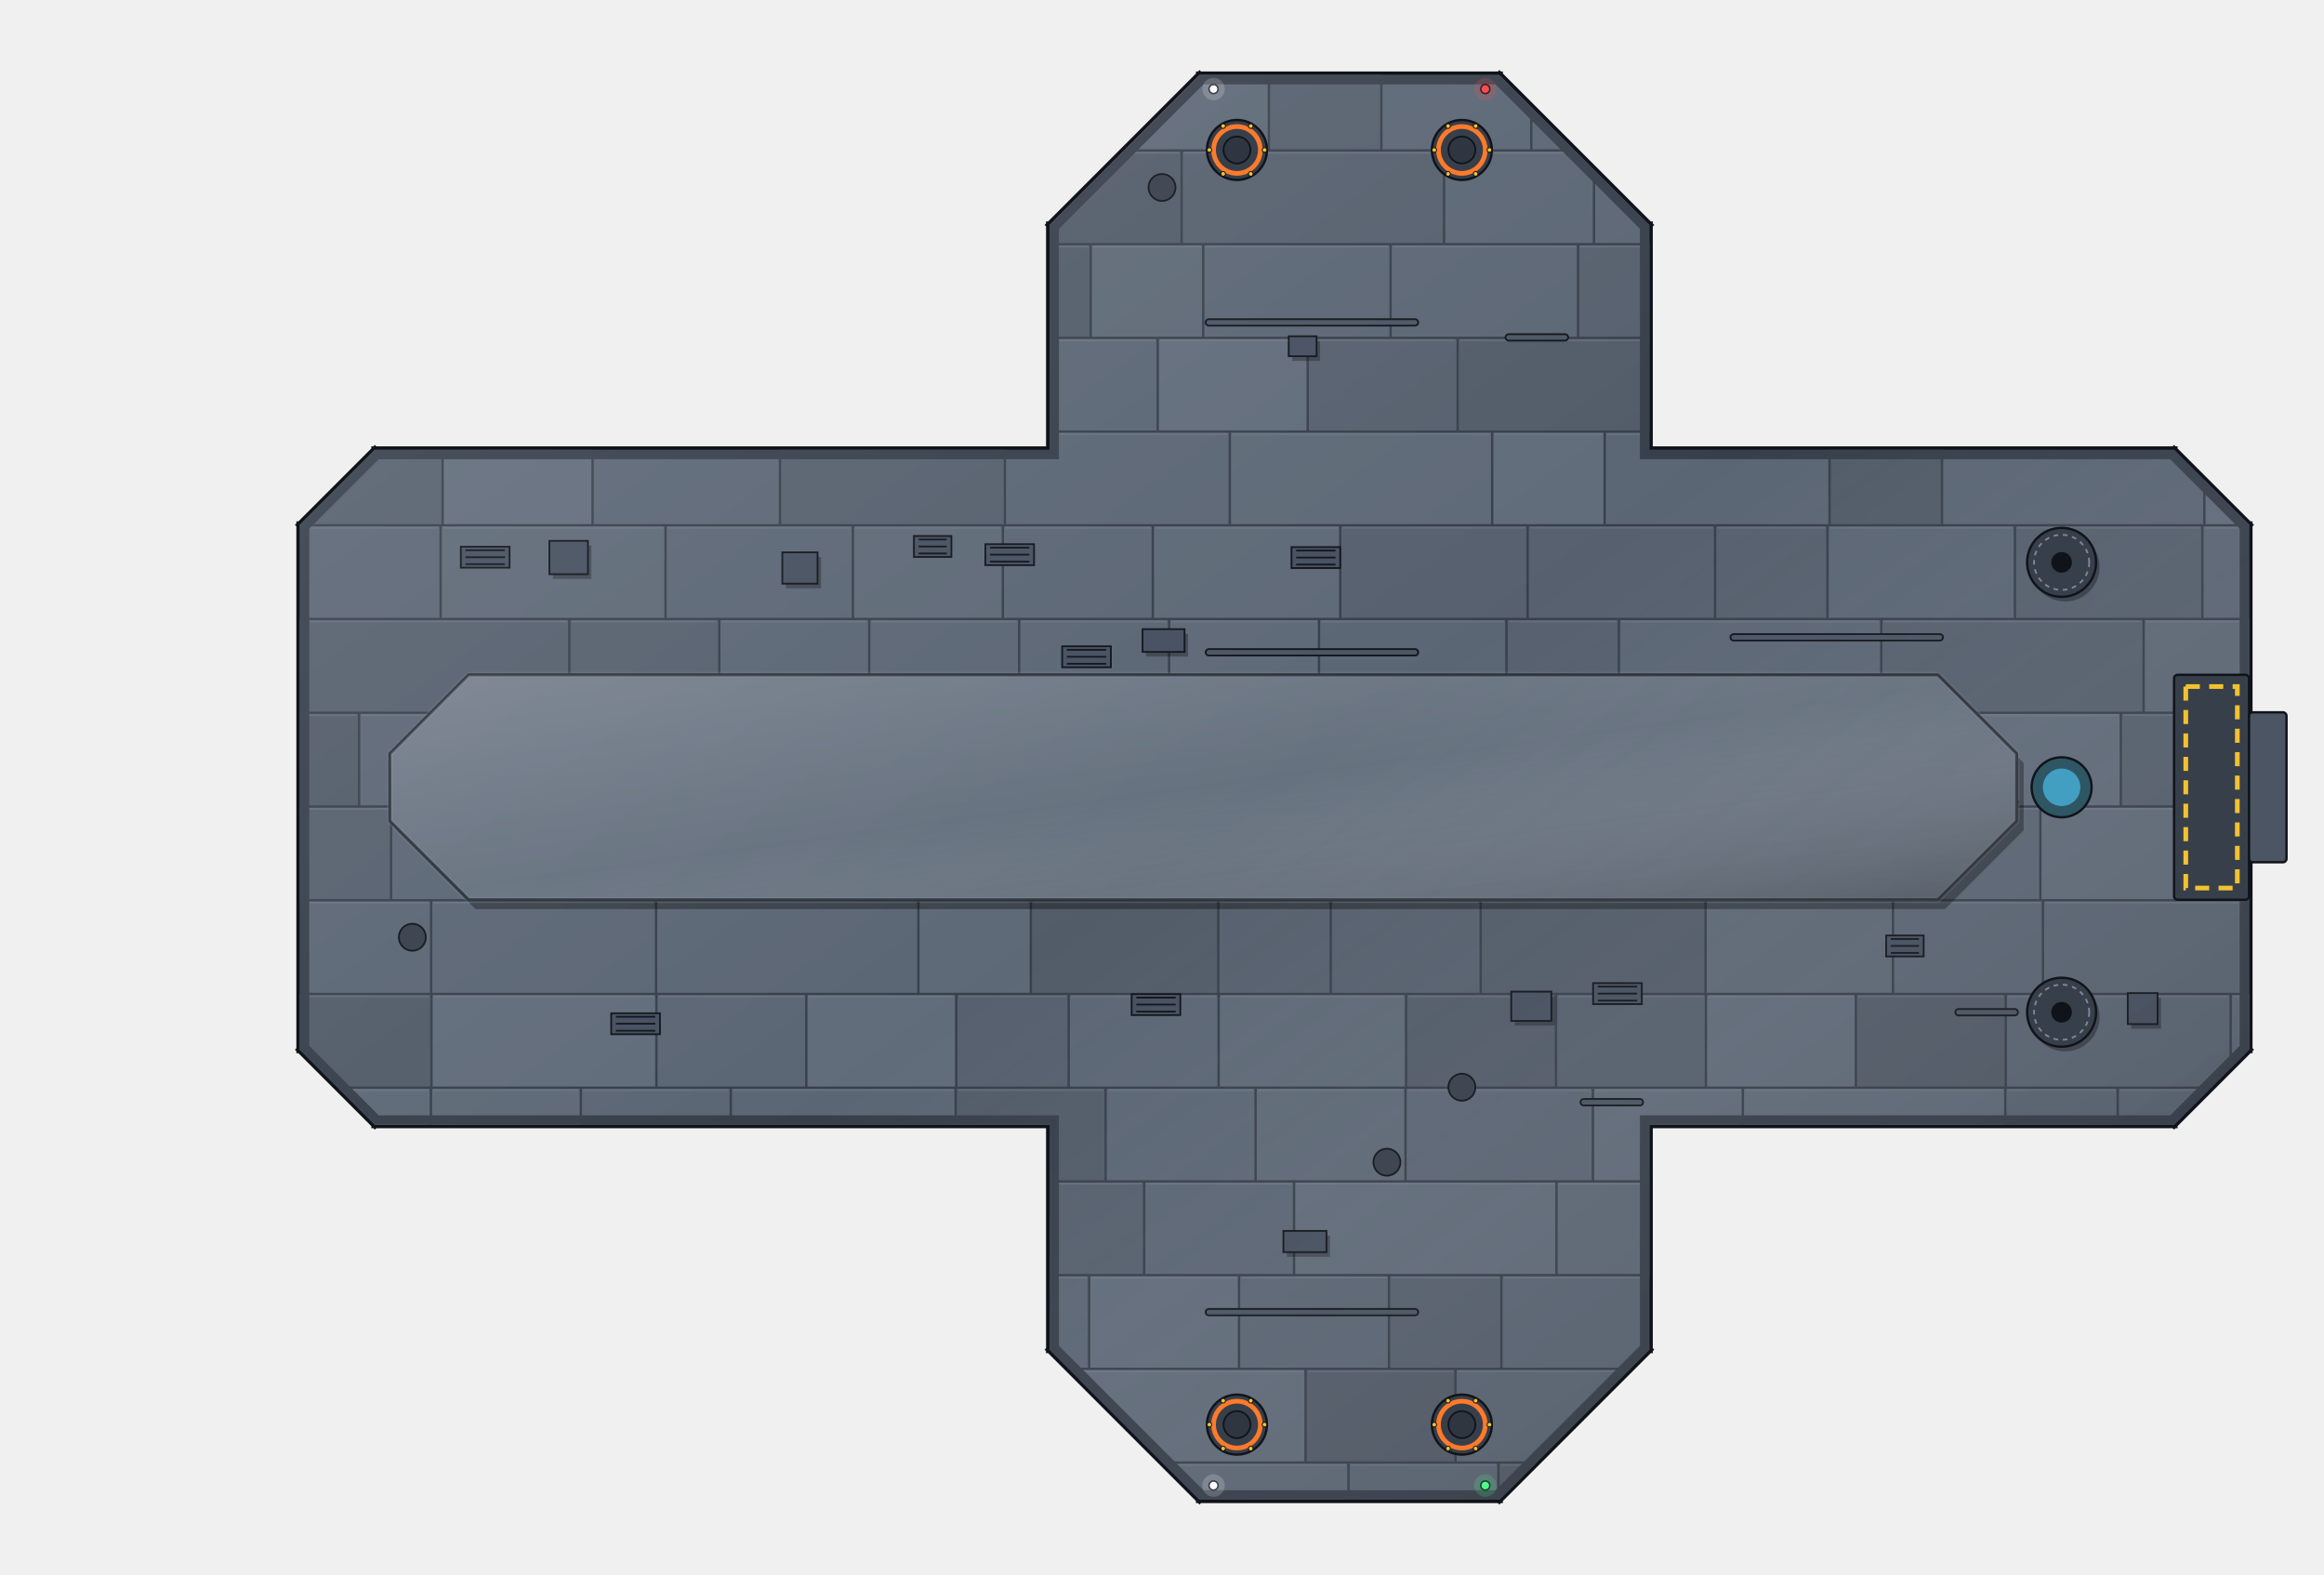
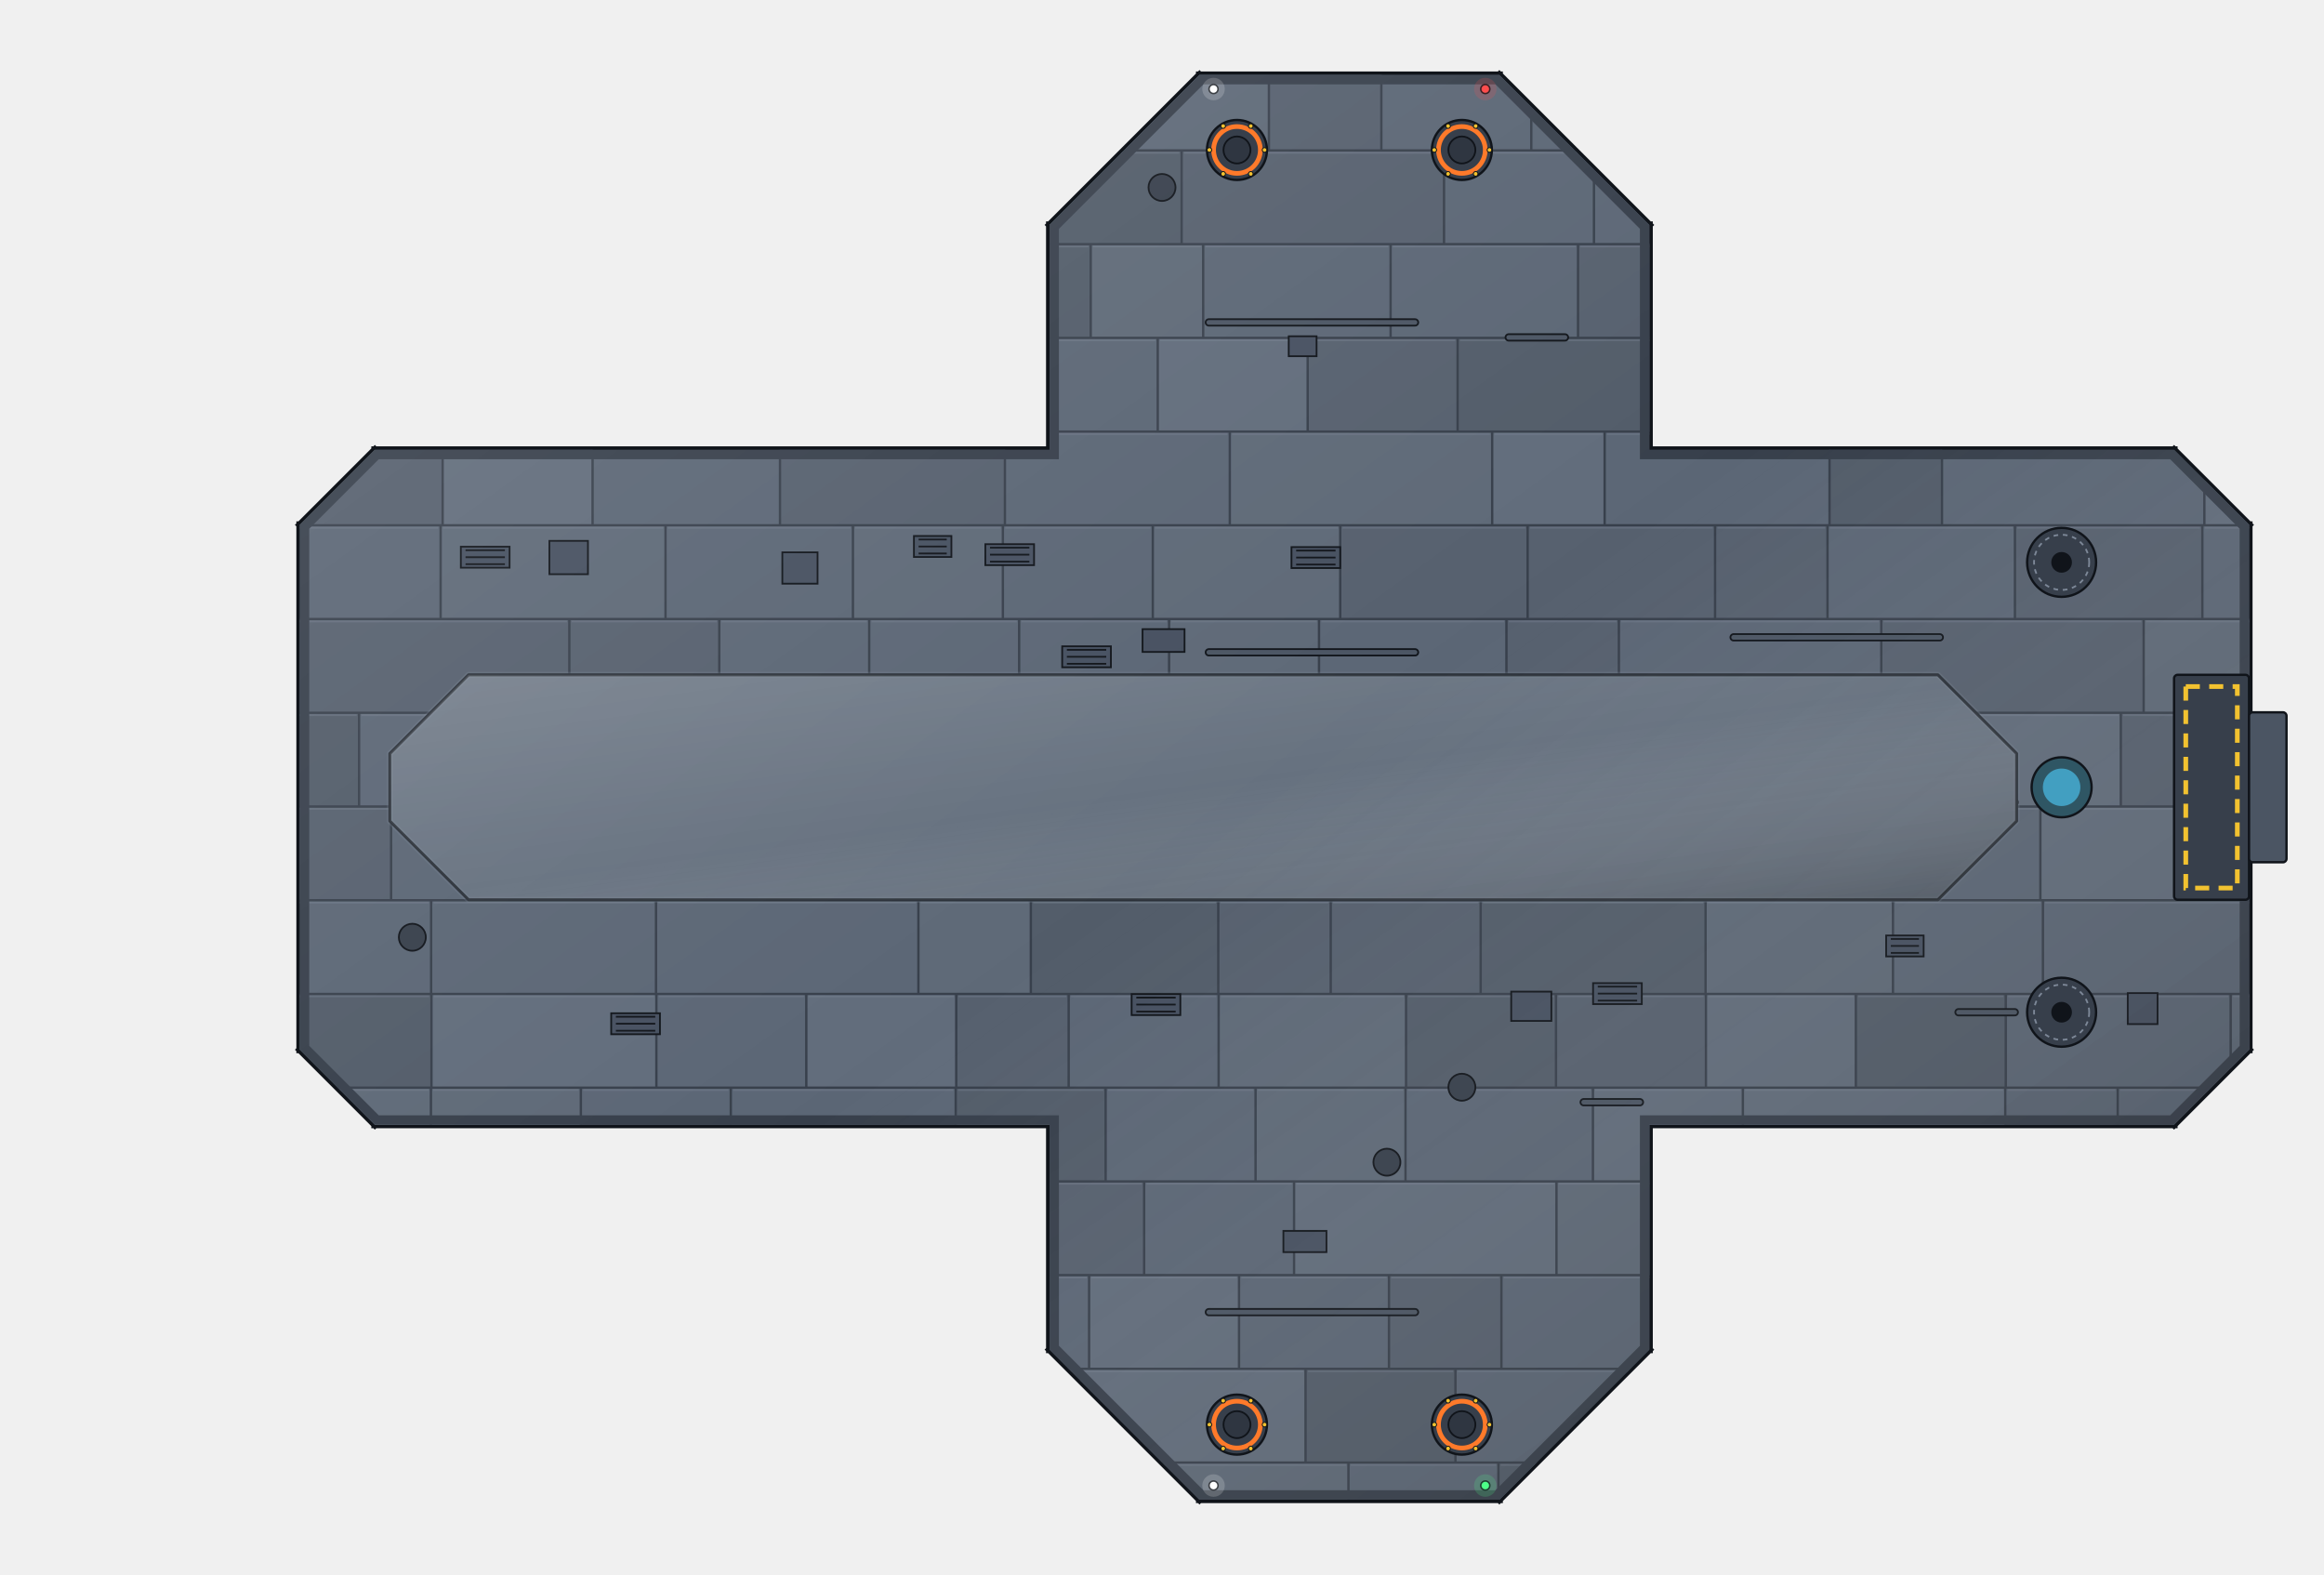
<svg xmlns="http://www.w3.org/2000/svg" width="1984" height="1344" viewBox="-1088 -672 1984 1344">
  <defs>
    <clipPath id="hospital_ship_roof">
      <path d="M-768 -224L-832 -224L-768 -288ZM-832 -224h64v64h-64zM-832 -160h64v64h-64zM-832 -96h64v64h-64zM-832 -32h64v64h-64zM-832 32h64v64h-64zM-832 96h64v64h-64zM-832 160h64v64h-64zM-768 224L-768 288L-832 224ZM-768 -288h64v64h-64zM-768 -224h64v64h-64zM-768 -160h64v64h-64zM-768 -96h64v64h-64zM-768 -32h64v64h-64zM-768 32h64v64h-64zM-768 96h64v64h-64zM-768 160h64v64h-64zM-768 224h64v64h-64zM-704 -288h64v64h-64zM-704 -224h64v64h-64zM-704 -160h64v64h-64zM-704 -96h64v64h-64zM-704 -32h64v64h-64zM-704 32h64v64h-64zM-704 96h64v64h-64zM-704 160h64v64h-64zM-704 224h64v64h-64zM-640 -288h64v64h-64zM-640 -224h64v64h-64zM-640 -160h64v64h-64zM-640 -96h64v64h-64zM-640 -32h64v64h-64zM-640 32h64v64h-64zM-640 96h64v64h-64zM-640 160h64v64h-64zM-640 224h64v64h-64zM-576 -288h64v64h-64zM-576 -224h64v64h-64zM-576 -160h64v64h-64zM-576 -96h64v64h-64zM-576 -32h64v64h-64zM-576 32h64v64h-64zM-576 96h64v64h-64zM-576 160h64v64h-64zM-576 224h64v64h-64zM-512 -288h64v64h-64zM-512 -224h64v64h-64zM-512 -160h64v64h-64zM-512 -96h64v64h-64zM-512 -32h64v64h-64zM-512 32h64v64h-64zM-512 96h64v64h-64zM-512 160h64v64h-64zM-512 224h64v64h-64zM-448 -288h64v64h-64zM-448 -224h64v64h-64zM-448 -160h64v64h-64zM-448 -96h64v64h-64zM-448 -32h64v64h-64zM-448 32h64v64h-64zM-448 96h64v64h-64zM-448 160h64v64h-64zM-448 224h64v64h-64zM-384 -288h64v64h-64zM-384 -224h64v64h-64zM-384 -160h64v64h-64zM-384 -96h64v64h-64zM-384 -32h64v64h-64zM-384 32h64v64h-64zM-384 96h64v64h-64zM-384 160h64v64h-64zM-384 224h64v64h-64zM-320 -288h64v64h-64zM-320 -224h64v64h-64zM-320 -160h64v64h-64zM-320 -96h64v64h-64zM-320 -32h64v64h-64zM-320 32h64v64h-64zM-320 96h64v64h-64zM-320 160h64v64h-64zM-320 224h64v64h-64zM-256 -288h64v64h-64zM-256 -224h64v64h-64zM-256 -160h64v64h-64zM-256 -96h64v64h-64zM-256 -32h64v64h-64zM-256 32h64v64h-64zM-256 96h64v64h-64zM-256 160h64v64h-64zM-256 224h64v64h-64zM-128 -480L-192 -480L-128 -544ZM-192 -480h64v64h-64zM-192 -416h64v64h-64zM-192 -352h64v64h-64zM-192 -288h64v64h-64zM-192 -224h64v64h-64zM-192 -160h64v64h-64zM-192 -96h64v64h-64zM-192 -32h64v64h-64zM-192 32h64v64h-64zM-192 96h64v64h-64zM-192 160h64v64h-64zM-192 224h64v64h-64zM-192 288h64v64h-64zM-192 352h64v64h-64zM-192 416h64v64h-64zM-128 480L-128 544L-192 480ZM-64 -544L-128 -544L-64 -608ZM-128 -544h64v64h-64zM-128 -480h64v64h-64zM-128 -416h64v64h-64zM-128 -352h64v64h-64zM-128 -288h64v64h-64zM-128 -224h64v64h-64zM-128 -160h64v64h-64zM-128 -96h64v64h-64zM-128 -32h64v64h-64zM-128 32h64v64h-64zM-128 96h64v64h-64zM-128 160h64v64h-64zM-128 224h64v64h-64zM-128 288h64v64h-64zM-128 352h64v64h-64zM-128 416h64v64h-64zM-128 480h64v64h-64zM-64 544L-64 608L-128 544ZM-64 -608h64v64h-64zM-64 -544h64v64h-64zM-64 -480h64v64h-64zM-64 -416h64v64h-64zM-64 -352h64v64h-64zM-64 -288h64v64h-64zM-64 -224h64v64h-64zM-64 -160h64v64h-64zM-64 -96h64v64h-64zM-64 -32h64v64h-64zM-64 32h64v64h-64zM-64 96h64v64h-64zM-64 160h64v64h-64zM-64 224h64v64h-64zM-64 288h64v64h-64zM-64 352h64v64h-64zM-64 416h64v64h-64zM-64 480h64v64h-64zM-64 544h64v64h-64zM0 -608h64v64h-64zM0 -544h64v64h-64zM0 -480h64v64h-64zM0 -416h64v64h-64zM0 -352h64v64h-64zM0 -288h64v64h-64zM0 -224h64v64h-64zM0 -160h64v64h-64zM0 -96h64v64h-64zM0 -32h64v64h-64zM0 32h64v64h-64zM0 96h64v64h-64zM0 160h64v64h-64zM0 224h64v64h-64zM0 288h64v64h-64zM0 352h64v64h-64zM0 416h64v64h-64zM0 480h64v64h-64zM0 544h64v64h-64zM64 -608h64v64h-64zM64 -544h64v64h-64zM64 -480h64v64h-64zM64 -416h64v64h-64zM64 -352h64v64h-64zM64 -288h64v64h-64zM64 -224h64v64h-64zM64 -160h64v64h-64zM64 -96h64v64h-64zM64 -32h64v64h-64zM64 32h64v64h-64zM64 96h64v64h-64zM64 160h64v64h-64zM64 224h64v64h-64zM64 288h64v64h-64zM64 352h64v64h-64zM64 416h64v64h-64zM64 480h64v64h-64zM64 544h64v64h-64zM128 -608h64v64h-64zM128 -544h64v64h-64zM128 -480h64v64h-64zM128 -416h64v64h-64zM128 -352h64v64h-64zM128 -288h64v64h-64zM128 -224h64v64h-64zM128 -160h64v64h-64zM128 -96h64v64h-64zM128 -32h64v64h-64zM128 32h64v64h-64zM128 96h64v64h-64zM128 160h64v64h-64zM128 224h64v64h-64zM128 288h64v64h-64zM128 352h64v64h-64zM128 416h64v64h-64zM128 480h64v64h-64zM128 544h64v64h-64zM192 -544L256 -544L192 -608ZM192 -544h64v64h-64zM192 -480h64v64h-64zM192 -416h64v64h-64zM192 -352h64v64h-64zM192 -288h64v64h-64zM192 -224h64v64h-64zM192 -160h64v64h-64zM192 -96h64v64h-64zM192 -32h64v64h-64zM192 32h64v64h-64zM192 96h64v64h-64zM192 160h64v64h-64zM192 224h64v64h-64zM192 288h64v64h-64zM192 352h64v64h-64zM192 416h64v64h-64zM192 480h64v64h-64zM192 544L256 544L192 608ZM256 -480L320 -480L256 -544ZM256 -480h64v64h-64zM256 -416h64v64h-64zM256 -352h64v64h-64zM256 -288h64v64h-64zM256 -224h64v64h-64zM256 -160h64v64h-64zM256 -96h64v64h-64zM256 -32h64v64h-64zM256 32h64v64h-64zM256 96h64v64h-64zM256 160h64v64h-64zM256 224h64v64h-64zM256 288h64v64h-64zM256 352h64v64h-64zM256 416h64v64h-64zM256 480L320 480L256 544ZM320 -288h64v64h-64zM320 -224h64v64h-64zM320 -160h64v64h-64zM320 -96h64v64h-64zM320 -32h64v64h-64zM320 32h64v64h-64zM320 96h64v64h-64zM320 160h64v64h-64zM320 224h64v64h-64zM384 -288h64v64h-64zM384 -224h64v64h-64zM384 -160h64v64h-64zM384 -96h64v64h-64zM384 -32h64v64h-64zM384 32h64v64h-64zM384 96h64v64h-64zM384 160h64v64h-64zM384 224h64v64h-64zM448 -288h64v64h-64zM448 -224h64v64h-64zM448 -160h64v64h-64zM448 -96h64v64h-64zM448 -32h64v64h-64zM448 32h64v64h-64zM448 96h64v64h-64zM448 160h64v64h-64zM448 224h64v64h-64zM512 -288h64v64h-64zM512 -224h64v64h-64zM512 -160h64v64h-64zM512 -96h64v64h-64zM512 -32h64v64h-64zM512 32h64v64h-64zM512 96h64v64h-64zM512 160h64v64h-64zM512 224h64v64h-64zM576 -288h64v64h-64zM576 -224h64v64h-64zM576 -160h64v64h-64zM576 -96h64v64h-64zM576 -32h64v64h-64zM576 32h64v64h-64zM576 96h64v64h-64zM576 160h64v64h-64zM576 224h64v64h-64zM640 -288h64v64h-64zM640 -224h64v64h-64zM640 -160h64v64h-64zM640 -96h64v64h-64zM640 -32h64v64h-64zM640 32h64v64h-64zM640 96h64v64h-64zM640 160h64v64h-64zM640 224h64v64h-64zM704 -288h64v64h-64zM704 -224h64v64h-64zM704 -160h64v64h-64zM704 -96h64v64h-64zM704 -32h64v64h-64zM704 32h64v64h-64zM704 96h64v64h-64zM704 160h64v64h-64zM704 224h64v64h-64zM768 -224L832 -224L768 -288ZM768 -224h64v64h-64zM768 -160h64v64h-64zM768 -96h64v64h-64zM768 -32h64v64h-64zM768 32h64v64h-64zM768 96h64v64h-64zM768 160h64v64h-64zM768 224L832 224L768 288Z" />
    </clipPath>
    <linearGradient id="hospital_ship_sheen" x1="0" y1="0" x2="1" y2="1">
      <stop offset="0" stop-color="#ffffff" stop-opacity="0.12" />
      <stop offset="0.5" stop-color="#ffffff" stop-opacity="0" />
      <stop offset="1" stop-color="#000000" stop-opacity="0.22" />
    </linearGradient>
  </defs>
  <g id="base">
    <path d="M256 -544L192 -608M704 288L768 288M-768 288L-832 224M-320 -288L-256 -288M256 544L192 608M640 -288L704 -288M-832 -224L-832 -160M-832 -96L-832 -32M-64 -608L0 -608M-576 -288L-512 -288M-64 608L0 608M384 -288L448 -288M-832 32L-832 96M576 288L640 288M-832 160L-832 224M128 -608L192 -608M640 288L704 288M128 608L192 608M-832 -224L-768 -288M320 288L384 288M-832 -160L-832 -96M64 608L128 608M-128 -544L-64 -608M384 288L448 288M-832 -32L-832 32M-64 608L-128 544M-384 -288L-320 -288M-832 96L-832 160M832 224L768 288M576 -288L640 -288M832 -224L832 -160M-640 -288L-576 -288M832 -96L832 -32M-448 288L-384 288M512 288L576 288M320 -288L384 -288M0 608L64 608M832 32L832 96M-384 288L-320 288M-192 352L-192 416M832 160L832 224M-128 544L-192 480M832 -224L768 -288M-192 -480L-128 -544M-640 288L-576 288M320 352L320 416M-704 -288L-640 -288M832 -160L832 -96M-192 -416L-192 -352M64 -608L128 -608M320 480L256 544M-256 288L-192 288M448 288L512 288M832 -32L832 32M-448 -288L-384 -288M512 -288L576 -288M-192 288L-192 352M320 -480L256 -544M832 96L832 160M-192 416L-192 480M320 -416L320 -352M-768 288L-704 288M-512 288L-448 288M320 288L320 352M-704 288L-640 288M-192 -480L-192 -416M320 416L320 480M-192 -352L-192 -288M0 -608L64 -608M-320 288L-256 288M-256 -288L-192 -288M448 -288L512 -288M704 -288L768 -288M320 -480L320 -416M320 -352L320 -288M-576 288L-512 288M-768 -288L-704 -288M-512 -288L-448 -288" fill="none" stroke="#10141a" stroke-width="6" stroke-linecap="square" />
    <path d="M-768 -224L-832 -224L-768 -288ZM-832 -224h64v64h-64zM-832 -160h64v64h-64zM-832 -96h64v64h-64zM-832 -32h64v64h-64zM-832 32h64v64h-64zM-832 96h64v64h-64zM-832 160h64v64h-64zM-768 224L-768 288L-832 224ZM-768 -288h64v64h-64zM-768 -224h64v64h-64zM-768 -160h64v64h-64zM-768 -96h64v64h-64zM-768 -32h64v64h-64zM-768 32h64v64h-64zM-768 96h64v64h-64zM-768 160h64v64h-64zM-768 224h64v64h-64zM-704 -288h64v64h-64zM-704 -224h64v64h-64zM-704 -160h64v64h-64zM-704 -96h64v64h-64zM-704 -32h64v64h-64zM-704 32h64v64h-64zM-704 96h64v64h-64zM-704 160h64v64h-64zM-704 224h64v64h-64zM-640 -288h64v64h-64zM-640 -224h64v64h-64zM-640 -160h64v64h-64zM-640 -96h64v64h-64zM-640 -32h64v64h-64zM-640 32h64v64h-64zM-640 96h64v64h-64zM-640 160h64v64h-64zM-640 224h64v64h-64zM-576 -288h64v64h-64zM-576 -224h64v64h-64zM-576 -160h64v64h-64zM-576 -96h64v64h-64zM-576 -32h64v64h-64zM-576 32h64v64h-64zM-576 96h64v64h-64zM-576 160h64v64h-64zM-576 224h64v64h-64zM-512 -288h64v64h-64zM-512 -224h64v64h-64zM-512 -160h64v64h-64zM-512 -96h64v64h-64zM-512 -32h64v64h-64zM-512 32h64v64h-64zM-512 96h64v64h-64zM-512 160h64v64h-64zM-512 224h64v64h-64zM-448 -288h64v64h-64zM-448 -224h64v64h-64zM-448 -160h64v64h-64zM-448 -96h64v64h-64zM-448 -32h64v64h-64zM-448 32h64v64h-64zM-448 96h64v64h-64zM-448 160h64v64h-64zM-448 224h64v64h-64zM-384 -288h64v64h-64zM-384 -224h64v64h-64zM-384 -160h64v64h-64zM-384 -96h64v64h-64zM-384 -32h64v64h-64zM-384 32h64v64h-64zM-384 96h64v64h-64zM-384 160h64v64h-64zM-384 224h64v64h-64zM-320 -288h64v64h-64zM-320 -224h64v64h-64zM-320 -160h64v64h-64zM-320 -96h64v64h-64zM-320 -32h64v64h-64zM-320 32h64v64h-64zM-320 96h64v64h-64zM-320 160h64v64h-64zM-320 224h64v64h-64zM-256 -288h64v64h-64zM-256 -224h64v64h-64zM-256 -160h64v64h-64zM-256 -96h64v64h-64zM-256 -32h64v64h-64zM-256 32h64v64h-64zM-256 96h64v64h-64zM-256 160h64v64h-64zM-256 224h64v64h-64zM-128 -480L-192 -480L-128 -544ZM-192 -480h64v64h-64zM-192 -416h64v64h-64zM-192 -352h64v64h-64zM-192 -288h64v64h-64zM-192 -224h64v64h-64zM-192 -160h64v64h-64zM-192 -96h64v64h-64zM-192 -32h64v64h-64zM-192 32h64v64h-64zM-192 96h64v64h-64zM-192 160h64v64h-64zM-192 224h64v64h-64zM-192 288h64v64h-64zM-192 352h64v64h-64zM-192 416h64v64h-64zM-128 480L-128 544L-192 480ZM-64 -544L-128 -544L-64 -608ZM-128 -544h64v64h-64zM-128 -480h64v64h-64zM-128 -416h64v64h-64zM-128 -352h64v64h-64zM-128 -288h64v64h-64zM-128 -224h64v64h-64zM-128 -160h64v64h-64zM-128 -96h64v64h-64zM-128 -32h64v64h-64zM-128 32h64v64h-64zM-128 96h64v64h-64zM-128 160h64v64h-64zM-128 224h64v64h-64zM-128 288h64v64h-64zM-128 352h64v64h-64zM-128 416h64v64h-64zM-128 480h64v64h-64zM-64 544L-64 608L-128 544ZM-64 -608h64v64h-64zM-64 -544h64v64h-64zM-64 -480h64v64h-64zM-64 -416h64v64h-64zM-64 -352h64v64h-64zM-64 -288h64v64h-64zM-64 -224h64v64h-64zM-64 -160h64v64h-64zM-64 -96h64v64h-64zM-64 -32h64v64h-64zM-64 32h64v64h-64zM-64 96h64v64h-64zM-64 160h64v64h-64zM-64 224h64v64h-64zM-64 288h64v64h-64zM-64 352h64v64h-64zM-64 416h64v64h-64zM-64 480h64v64h-64zM-64 544h64v64h-64zM0 -608h64v64h-64zM0 -544h64v64h-64zM0 -480h64v64h-64zM0 -416h64v64h-64zM0 -352h64v64h-64zM0 -288h64v64h-64zM0 -224h64v64h-64zM0 -160h64v64h-64zM0 -96h64v64h-64zM0 -32h64v64h-64zM0 32h64v64h-64zM0 96h64v64h-64zM0 160h64v64h-64zM0 224h64v64h-64zM0 288h64v64h-64zM0 352h64v64h-64zM0 416h64v64h-64zM0 480h64v64h-64zM0 544h64v64h-64zM64 -608h64v64h-64zM64 -544h64v64h-64zM64 -480h64v64h-64zM64 -416h64v64h-64zM64 -352h64v64h-64zM64 -288h64v64h-64zM64 -224h64v64h-64zM64 -160h64v64h-64zM64 -96h64v64h-64zM64 -32h64v64h-64zM64 32h64v64h-64zM64 96h64v64h-64zM64 160h64v64h-64zM64 224h64v64h-64zM64 288h64v64h-64zM64 352h64v64h-64zM64 416h64v64h-64zM64 480h64v64h-64zM64 544h64v64h-64zM128 -608h64v64h-64zM128 -544h64v64h-64zM128 -480h64v64h-64zM128 -416h64v64h-64zM128 -352h64v64h-64zM128 -288h64v64h-64zM128 -224h64v64h-64zM128 -160h64v64h-64zM128 -96h64v64h-64zM128 -32h64v64h-64zM128 32h64v64h-64zM128 96h64v64h-64zM128 160h64v64h-64zM128 224h64v64h-64zM128 288h64v64h-64zM128 352h64v64h-64zM128 416h64v64h-64zM128 480h64v64h-64zM128 544h64v64h-64zM192 -544L256 -544L192 -608ZM192 -544h64v64h-64zM192 -480h64v64h-64zM192 -416h64v64h-64zM192 -352h64v64h-64zM192 -288h64v64h-64zM192 -224h64v64h-64zM192 -160h64v64h-64zM192 -96h64v64h-64zM192 -32h64v64h-64zM192 32h64v64h-64zM192 96h64v64h-64zM192 160h64v64h-64zM192 224h64v64h-64zM192 288h64v64h-64zM192 352h64v64h-64zM192 416h64v64h-64zM192 480h64v64h-64zM192 544L256 544L192 608ZM256 -480L320 -480L256 -544ZM256 -480h64v64h-64zM256 -416h64v64h-64zM256 -352h64v64h-64zM256 -288h64v64h-64zM256 -224h64v64h-64zM256 -160h64v64h-64zM256 -96h64v64h-64zM256 -32h64v64h-64zM256 32h64v64h-64zM256 96h64v64h-64zM256 160h64v64h-64zM256 224h64v64h-64zM256 288h64v64h-64zM256 352h64v64h-64zM256 416h64v64h-64zM256 480L320 480L256 544ZM320 -288h64v64h-64zM320 -224h64v64h-64zM320 -160h64v64h-64zM320 -96h64v64h-64zM320 -32h64v64h-64zM320 32h64v64h-64zM320 96h64v64h-64zM320 160h64v64h-64zM320 224h64v64h-64zM384 -288h64v64h-64zM384 -224h64v64h-64zM384 -160h64v64h-64zM384 -96h64v64h-64zM384 -32h64v64h-64zM384 32h64v64h-64zM384 96h64v64h-64zM384 160h64v64h-64zM384 224h64v64h-64zM448 -288h64v64h-64zM448 -224h64v64h-64zM448 -160h64v64h-64zM448 -96h64v64h-64zM448 -32h64v64h-64zM448 32h64v64h-64zM448 96h64v64h-64zM448 160h64v64h-64zM448 224h64v64h-64zM512 -288h64v64h-64zM512 -224h64v64h-64zM512 -160h64v64h-64zM512 -96h64v64h-64zM512 -32h64v64h-64zM512 32h64v64h-64zM512 96h64v64h-64zM512 160h64v64h-64zM512 224h64v64h-64zM576 -288h64v64h-64zM576 -224h64v64h-64zM576 -160h64v64h-64zM576 -96h64v64h-64zM576 -32h64v64h-64zM576 32h64v64h-64zM576 96h64v64h-64zM576 160h64v64h-64zM576 224h64v64h-64zM640 -288h64v64h-64zM640 -224h64v64h-64zM640 -160h64v64h-64zM640 -96h64v64h-64zM640 -32h64v64h-64zM640 32h64v64h-64zM640 96h64v64h-64zM640 160h64v64h-64zM640 224h64v64h-64zM704 -288h64v64h-64zM704 -224h64v64h-64zM704 -160h64v64h-64zM704 -96h64v64h-64zM704 -32h64v64h-64zM704 32h64v64h-64zM704 96h64v64h-64zM704 160h64v64h-64zM704 224h64v64h-64zM768 -224L832 -224L768 -288ZM768 -224h64v64h-64zM768 -160h64v64h-64zM768 -96h64v64h-64zM768 -32h64v64h-64zM768 32h64v64h-64zM768 96h64v64h-64zM768 160h64v64h-64zM768 224L832 224L768 288Z" fill="#5b6675" />
    <g clip-path="url(#hospital_ship_roof)">
      <path d="M-932.74 -623.6h96v80h-96zM-4.74 -623.6h96v80h-96zM699.26 -623.6h96v80h-96zM-815.24 -543.6h128v80h-128zM-687.24 -543.6h128v80h-128zM-79.24 -543.6h224v80h-224zM-892.84 -463.6h128v80h-128zM-604.84 -463.6h128v80h-128zM259.16 -463.6h128v80h-128zM-483.64 -383.6h160v80h-160zM28.36 -383.6h128v80h-128zM764.36 -383.6h192v80h-192zM-838.12 -303.6h128v80h-128zM-422.12 -303.6h192v80h-192zM56.15 -223.6h160v80h-160zM216.15 -223.6h160v80h-160zM376.15 -223.6h96v80h-96zM632.15 -223.6h160v80h-160zM-921.96 -143.6h96v80h-96zM-825.96 -143.6h224v80h-224zM-601.96 -143.6h128v80h-128zM198.04 -143.6h96v80h-96zM518.04 -143.6h224v80h-224zM722.54 -63.6h224v80h-224zM-850.13 16.4h96v80h-96zM-562.13 16.4h192v80h-192zM205.87 16.4h224v80h-224zM-47.96 96.4h96v80h-96zM48.04 96.4h128v80h-128zM-271.66 176.4h96v80h-96zM240.34 176.4h128v80h-128zM-303.25 336.4h192v80h-192zM97.76 416.4h96v80h-96z" fill="#56606e" />
      <path d="M603.26 -623.6h96v80h-96zM816.76 -543.6h160v80h-160zM-931.64 -383.6h96v80h-96zM-99.64 -383.6h128v80h-128zM380.36 -383.6h128v80h-128zM-710.12 -303.6h128v80h-128zM185.88 -303.6h96v80h-96zM793.88 -303.6h160v80h-160zM-557.46 -63.6h128v80h-128zM498.54 -63.6h224v80h-224zM429.87 16.4h128v80h-128zM653.87 16.4h128v80h-128zM-719.66 176.4h192v80h-192zM-399.66 176.4h128v80h-128zM368.34 176.4h128v80h-128zM271.88 256.4h128v80h-128zM399.88 256.4h224v80h-224zM16.75 336.4h224v80h-224zM-158.24 416.4h128v80h-128zM609.76 416.4h128v80h-128zM737.76 416.4h224v80h-224zM-933.46 496.4h96v80h-96zM-517.46 496.4h128v80h-128zM-165.46 496.4h192v80h-192zM543.18 576.4h96v80h-96zM831.18 576.4h160v80h-160z" fill="#616c7b" />
      <path d="M-292.74 -623.6h160v80h-160zM347.26 -623.6h128v80h-128zM-303.24 -543.6h224v80h-224zM528.76 -543.6h96v80h-96zM624.76 -543.6h192v80h-192zM-316.84 -463.6h160v80h-160zM156.36 -383.6h224v80h-224zM636.36 -383.6h128v80h-128zM473.88 -303.6h96v80h-96zM-877.46 -63.6h96v80h-96zM-207.96 96.4h160v80h-160zM176.04 96.4h192v80h-192zM-847.66 176.4h128v80h-128zM112.34 176.4h128v80h-128zM496.34 176.4h128v80h-128zM-272.12 256.4h128v80h-128zM464.75 336.4h96v80h-96zM752.75 336.4h160v80h-160zM-741.46 496.4h224v80h-224zM26.54 496.4h128v80h-128zM378.54 496.4h192v80h-192zM570.54 496.4h128v80h-128zM-864.82 576.4h128v80h-128zM-544.82 576.4h128v80h-128zM191.18 576.4h160v80h-160zM639.18 576.4h192v80h-192z" fill="#525c69" />
      <path d="M-420.74 -623.6h128v80h-128zM-132.74 -623.6h128v80h-128zM795.26 -623.6h224v80h-224zM-911.24 -543.6h96v80h-96zM-559.24 -543.6h96v80h-96zM-463.24 -543.6h160v80h-160zM-156.84 -463.6h96v80h-96zM611.16 -463.6h128v80h-128zM-38.12 -303.6h224v80h-224zM-711.85 -223.6h192v80h-192zM-359.85 -223.6h128v80h-128zM-103.85 -223.6h160v80h-160zM-89.96 -143.6h128v80h-128zM742.04 -143.6h128v80h-128zM-301.46 -63.6h224v80h-224zM-274.13 16.4h192v80h-192zM-303.96 96.4h96v80h-96zM368.04 96.4h160v80h-160zM-47.66 176.4h160v80h-160zM816.34 176.4h160v80h-160zM-848.12 256.4h128v80h-128zM-720.12 256.4h128v80h-128zM-16.12 256.4h128v80h-128zM240.75 336.4h128v80h-128zM656.75 336.4h96v80h-96zM-160.82 576.4h224v80h-224z" fill="#5e6977" />
      <path d="M-932.74 -623.6v80M-836.74 -623.6v80M-708.74 -623.6v80M-516.74 -623.6v80M-420.74 -623.6v80M-292.74 -623.6v80M-132.74 -623.6v80M-4.74 -623.6v80M91.26 -623.6v80M219.26 -623.6v80M347.26 -623.6v80M475.26 -623.6v80M603.26 -623.6v80M699.26 -623.6v80M795.26 -623.6v80M-960 -623.6H896M-911.24 -543.6v80M-815.24 -543.6v80M-687.24 -543.6v80M-559.24 -543.6v80M-463.24 -543.6v80M-303.24 -543.6v80M-79.24 -543.6v80M144.76 -543.6v80M272.76 -543.6v80M400.76 -543.6v80M528.76 -543.6v80M624.76 -543.6v80M816.76 -543.6v80M-960 -543.6H896M-892.84 -463.6v80M-764.84 -463.6v80M-604.84 -463.6v80M-476.84 -463.6v80M-316.84 -463.6v80M-156.84 -463.6v80M-60.84 -463.6v80M99.16 -463.6v80M259.16 -463.6v80M387.16 -463.6v80M611.16 -463.6v80M739.16 -463.6v80M-960 -463.6H896M-931.64 -383.6v80M-835.64 -383.6v80M-707.64 -383.6v80M-611.64 -383.6v80M-483.64 -383.6v80M-323.64 -383.6v80M-99.64 -383.6v80M28.36 -383.6v80M156.36 -383.6v80M380.36 -383.6v80M508.36 -383.6v80M636.36 -383.6v80M764.36 -383.6v80M-960 -383.6H896M-838.12 -303.6v80M-710.12 -303.6v80M-582.12 -303.6v80M-422.12 -303.6v80M-230.12 -303.6v80M-38.12 -303.6v80M185.88 -303.6v80M281.88 -303.6v80M473.88 -303.6v80M569.88 -303.6v80M793.88 -303.6v80M-960 -303.6H896M-871.85 -223.6v80M-711.85 -223.6v80M-519.85 -223.6v80M-359.85 -223.6v80M-231.85 -223.6v80M-103.85 -223.6v80M56.15 -223.6v80M216.15 -223.6v80M376.15 -223.6v80M472.15 -223.6v80M632.15 -223.6v80M792.15 -223.6v80M-960 -223.6H896M-921.96 -143.6v80M-825.96 -143.6v80M-601.96 -143.6v80M-473.96 -143.6v80M-345.96 -143.6v80M-217.96 -143.6v80M-89.96 -143.6v80M38.04 -143.6v80M198.04 -143.6v80M294.04 -143.6v80M518.04 -143.6v80M742.04 -143.6v80M-960 -143.6H896M-877.46 -63.6v80M-781.46 -63.6v80M-557.46 -63.6v80M-429.46 -63.6v80M-301.46 -63.6v80M-77.46 -63.6v80M146.54 -63.6v80M306.54 -63.6v80M498.54 -63.6v80M722.54 -63.6v80M-960 -63.6H896M-850.13 16.4v80M-754.13 16.4v80M-562.13 16.4v80M-370.13 16.4v80M-274.13 16.4v80M-82.13 16.4v80M13.87 16.4v80M109.87 16.4v80M205.87 16.4v80M429.87 16.4v80M557.87 16.4v80M653.87 16.4v80M781.87 16.4v80M-960 16.4H896M-943.96 96.4v80M-719.96 96.4v80M-527.96 96.4v80M-303.96 96.4v80M-207.96 96.4v80M-47.96 96.4v80M48.04 96.4v80M176.04 96.4v80M368.04 96.4v80M528.04 96.4v80M656.04 96.4v80M-960 96.4H896M-847.66 176.4v80M-719.66 176.4v80M-527.66 176.4v80M-399.66 176.4v80M-271.66 176.4v80M-175.66 176.4v80M-47.66 176.4v80M112.34 176.4v80M240.34 176.4v80M368.34 176.4v80M496.34 176.4v80M624.34 176.4v80M816.34 176.4v80M-960 176.4H896M-848.12 256.4v80M-720.12 256.4v80M-592.12 256.4v80M-464.12 256.4v80M-272.12 256.4v80M-144.12 256.4v80M-16.12 256.4v80M111.88 256.4v80M271.88 256.4v80M399.88 256.4v80M623.88 256.4v80M719.88 256.4v80M-960 256.4H896M-879.25 336.4v80M-687.25 336.4v80M-527.25 336.4v80M-399.25 336.4v80M-303.25 336.4v80M-111.25 336.4v80M16.75 336.4v80M240.75 336.4v80M368.75 336.4v80M464.75 336.4v80M560.75 336.4v80M656.75 336.4v80M752.75 336.4v80M-960 336.4H896M-894.24 416.4v80M-670.24 416.4v80M-478.24 416.4v80M-286.24 416.4v80M-158.24 416.4v80M-30.24 416.4v80M97.76 416.4v80M193.76 416.4v80M385.76 416.4v80M609.76 416.4v80M737.76 416.4v80M-960 416.4H896M-933.46 496.4v80M-837.46 496.4v80M-741.46 496.4v80M-517.46 496.4v80M-389.46 496.4v80M-165.46 496.4v80M26.54 496.4v80M154.54 496.4v80M378.54 496.4v80M570.54 496.4v80M698.54 496.4v80M-960 496.4H896M-864.82 576.4v80M-736.82 576.4v80M-544.82 576.4v80M-416.82 576.4v80M-288.82 576.4v80M-160.82 576.4v80M63.18 576.4v80M191.18 576.4v80M351.18 576.4v80M543.18 576.4v80M639.18 576.4v80M831.18 576.4v80M-960 576.4H896" fill="none" stroke="#373f4b" stroke-width="2" />
      <path d="M-930.74 -621.6h92M-834.74 -621.6h124M-706.74 -621.6h188M-514.74 -621.6h92M-418.74 -621.6h124M-290.74 -621.6h156M-130.74 -621.6h124M-2.74 -621.6h92M93.26 -621.6h124M221.26 -621.6h124M349.26 -621.6h124M477.26 -621.6h124M605.26 -621.6h92M701.26 -621.6h92M797.26 -621.6h220M-909.24 -541.6h92M-813.24 -541.6h124M-685.24 -541.6h124M-557.24 -541.6h92M-461.24 -541.6h156M-301.24 -541.6h220M-77.24 -541.6h220M146.76 -541.6h124M274.76 -541.6h124M402.76 -541.6h124M530.76 -541.6h92M626.76 -541.6h188M818.76 -541.6h156M-890.84 -461.6h124M-762.84 -461.6h156M-602.84 -461.6h124M-474.84 -461.6h156M-314.84 -461.6h156M-154.84 -461.6h92M-58.84 -461.6h156M101.16 -461.6h156M261.16 -461.6h124M389.16 -461.6h220M613.16 -461.6h124M741.16 -461.6h220M-929.64 -381.6h92M-833.64 -381.6h124M-705.64 -381.6h92M-609.64 -381.6h124M-481.64 -381.6h156M-321.64 -381.6h220M-97.64 -381.6h124M30.36 -381.6h124M158.36 -381.6h220M382.36 -381.6h124M510.36 -381.6h124M638.36 -381.6h124M766.36 -381.6h188M-836.12 -301.6h124M-708.12 -301.6h124M-580.12 -301.6h156M-420.12 -301.6h188M-228.12 -301.6h188M-36.12 -301.6h220M187.88 -301.6h92M283.88 -301.6h188M475.88 -301.6h92M571.88 -301.6h220M795.88 -301.6h156M-869.85 -221.6h156M-709.85 -221.6h188M-517.85 -221.6h156M-357.85 -221.6h124M-229.85 -221.6h124M-101.85 -221.6h156M58.15 -221.6h156M218.15 -221.6h156M378.15 -221.6h92M474.15 -221.6h156M634.15 -221.6h156M794.15 -221.6h124M-919.96 -141.6h92M-823.96 -141.6h220M-599.96 -141.6h124M-471.96 -141.6h124M-343.96 -141.6h124M-215.96 -141.6h124M-87.96 -141.6h124M40.04 -141.6h156M200.04 -141.6h92M296.04 -141.6h220M520.04 -141.6h220M744.04 -141.6h124M-875.46 -61.6h92M-779.46 -61.6h220M-555.46 -61.6h124M-427.46 -61.6h124M-299.46 -61.6h220M-75.46 -61.6h220M148.54 -61.6h156M308.54 -61.6h188M500.54 -61.6h220M724.54 -61.6h220M-848.13 18.4h92M-752.13 18.4h188M-560.13 18.4h188M-368.13 18.4h92M-272.13 18.4h188M-80.13 18.4h92M15.87 18.4h92M111.87 18.4h92M207.87 18.4h220M431.87 18.4h124M559.87 18.4h92M655.87 18.4h124M783.87 18.4h124M-941.96 98.4h220M-717.96 98.4h188M-525.96 98.4h220M-301.96 98.4h92M-205.96 98.4h156M-45.96 98.4h92M50.04 98.4h124M178.04 98.4h188M370.04 98.4h156M530.04 98.4h124M658.04 98.4h188M-845.66 178.4h124M-717.66 178.4h188M-525.66 178.4h124M-397.66 178.4h124M-269.66 178.4h92M-173.66 178.4h124M-45.66 178.4h156M114.34 178.4h124M242.34 178.4h124M370.34 178.4h124M498.34 178.4h124M626.34 178.4h188M818.34 178.4h156M-846.12 258.4h124M-718.12 258.4h124M-590.12 258.4h124M-462.12 258.4h188M-270.12 258.4h124M-142.12 258.4h124M-14.12 258.4h124M113.88 258.4h156M273.88 258.4h124M401.88 258.4h220M625.88 258.4h92M721.88 258.4h156M-877.25 338.4h188M-685.25 338.4h156M-525.25 338.4h124M-397.25 338.4h92M-301.25 338.4h188M-109.25 338.4h124M18.75 338.4h220M242.75 338.4h124M370.75 338.4h92M466.75 338.4h92M562.75 338.4h92M658.75 338.4h92M754.75 338.4h156M-892.24 418.4h220M-668.24 418.4h188M-476.24 418.4h188M-284.24 418.4h124M-156.24 418.4h124M-28.24 418.4h124M99.76 418.4h92M195.76 418.4h188M387.76 418.4h220M611.76 418.4h124M739.76 418.4h220M-931.46 498.4h92M-835.46 498.4h92M-739.46 498.4h220M-515.46 498.4h124M-387.46 498.4h220M-163.46 498.4h188M28.54 498.4h124M156.54 498.4h220M380.54 498.4h188M572.54 498.4h124M700.54 498.4h156M-862.82 578.4h124M-734.82 578.4h188M-542.82 578.4h124M-414.82 578.4h124M-286.82 578.4h124M-158.82 578.4h220M65.18 578.4h124M193.18 578.4h156M353.18 578.4h188M545.18 578.4h92M641.18 578.4h188M833.18 578.4h156" fill="none" stroke="#7d8898" stroke-width="1.5" opacity="0.35" />
      <path d="M256 -544L192 -608M704 288L768 288M-768 288L-832 224M-320 -288L-256 -288M256 544L192 608M640 -288L704 -288M-832 -224L-832 -160M-832 -96L-832 -32M-64 -608L0 -608M-576 -288L-512 -288M-64 608L0 608M384 -288L448 -288M-832 32L-832 96M576 288L640 288M-832 160L-832 224M128 -608L192 -608M640 288L704 288M128 608L192 608M-832 -224L-768 -288M320 288L384 288M-832 -160L-832 -96M64 608L128 608M-128 -544L-64 -608M384 288L448 288M-832 -32L-832 32M-64 608L-128 544M-384 -288L-320 -288M-832 96L-832 160M832 224L768 288M576 -288L640 -288M832 -224L832 -160M-640 -288L-576 -288M832 -96L832 -32M-448 288L-384 288M512 288L576 288M320 -288L384 -288M0 608L64 608M832 32L832 96M-384 288L-320 288M-192 352L-192 416M832 160L832 224M-128 544L-192 480M832 -224L768 -288M-192 -480L-128 -544M-640 288L-576 288M320 352L320 416M-704 -288L-640 -288M832 -160L832 -96M-192 -416L-192 -352M64 -608L128 -608M320 480L256 544M-256 288L-192 288M448 288L512 288M832 -32L832 32M-448 -288L-384 -288M512 -288L576 -288M-192 288L-192 352M320 -480L256 -544M832 96L832 160M-192 416L-192 480M320 -416L320 -352M-768 288L-704 288M-512 288L-448 288M320 288L320 352M-704 288L-640 288M-192 -480L-192 -416M320 416L320 480M-192 -352L-192 -288M0 -608L64 -608M-320 288L-256 288M-256 -288L-192 -288M448 -288L512 -288M704 -288L768 -288M320 -480L320 -416M320 -352L320 -288M-576 288L-512 288M-768 -288L-704 -288M-512 -288L-448 -288" fill="none" stroke="#373f4b" stroke-width="16" stroke-linecap="square" />
-       <path d="M-615.99 -206.33h32.92v28.46h-32.92zM-417.12 -196.56h30.07v26.75h-30.07zM-350.32 -7.7h19.55v28.51h-19.55zM-231.61 70.63h31.67v19.79h-31.67zM-109.6 -130.99h35.84v19.45h-35.84zM-115.88 -16.56h34.26v21.77h-34.26zM15.18 -380.99h23.77v17.06h-23.77zM21.56 -63.79h30.79v28.4h-30.79zM10.64 382.65h36.76v18.12h-36.76zM141.5 -74.12h23.12v26.71h-23.12zM205.12 178.42h34.28v24.99h-34.28zM731.46 179.66h25.44v26.46h-25.44z" fill="#000000" opacity="0.3" />
      <path d="M-56 -396.8h176M-56 -115.2h176M-56 448h176M200 -384h48M264 268.8h48M392 -128h176M456 12.8h176M584 192h48" fill="none" stroke="#10141a" stroke-width="7" stroke-linecap="round" />
      <path d="M-56 -396.8h176M-56 -115.2h176M-56 448h176M200 -384h48M264 268.8h48M392 -128h176M456 12.8h176M584 192h48" fill="none" stroke="#4b5563" stroke-width="4" stroke-linecap="round" />
      <path d="M-694.58 -205.35h41.6v17.92h-41.6zM-618.99 -210.33h32.92v28.46h-32.92zM-566.21 192.86h41.6v17.92h-41.6zM-420.12 -200.56h30.07v26.75h-30.07zM-353.32 -11.7h19.55v28.51h-19.55zM-307.78 -214.49h32v17.92h-32zM-246.83 -207.53h41.6v17.92h-41.6zM-234.61 66.63h31.67v19.79h-31.67zM-181.21 -120.35h41.6v17.92h-41.6zM-112.6 -134.99h35.84v19.45h-35.84zM-118.88 -20.56h34.26v21.77h-34.26zM-121.93 176.51h41.6v17.92h-41.6zM12.18 -384.99h23.77v17.06h-23.77zM14.54 -205.05h41.6v17.92h-41.6zM18.56 -67.79h30.79v28.4h-30.79zM7.64 378.65h36.76v18.12h-36.76zM138.5 -78.12h23.12v26.71h-23.12zM202.12 174.42h34.28v24.99h-34.28zM272.01 167.15h41.6v17.92h-41.6zM522.21 126.45h32v17.92h-32zM728.46 175.66h25.44v26.46h-25.44z" fill="#465060" stroke="#10141a" stroke-width="1.5" />
      <path d="M-690.58 -202.35h33.6M-690.58 -196.39h33.6M-690.58 -190.43h33.6M-562.21 195.86h33.6M-562.21 201.82h33.6M-562.21 207.78h33.6M-303.78 -211.49h24M-303.78 -205.53h24M-303.78 -199.57h24M-242.83 -204.53h33.6M-242.83 -198.57h33.6M-242.83 -192.61h33.6M-177.21 -117.35h33.6M-177.21 -111.39h33.6M-177.21 -105.43h33.6M-117.93 179.51h33.6M-117.93 185.47h33.6M-117.93 191.43h33.6M18.54 -202.05h33.6M18.54 -196.09h33.6M18.54 -190.13h33.6M276.01 170.15h33.6M276.01 176.11h33.6M276.01 182.07h33.6M526.21 129.45h24M526.21 135.41h24M526.21 141.37h24" fill="none" stroke="#10141a" stroke-width="1.5" />
      <path d="M-747.52 128a11.52 11.52 0 1 0 23.04 0a11.52 11.52 0 1 0 -23.04 0zM-555.52 64a11.52 11.52 0 1 0 23.04 0a11.52 11.52 0 1 0 -23.04 0zM-107.52 -512a11.52 11.52 0 1 0 23.04 0a11.52 11.52 0 1 0 -23.04 0zM84.48 320a11.52 11.52 0 1 0 23.04 0a11.52 11.52 0 1 0 -23.04 0zM148.48 64a11.52 11.52 0 1 0 23.04 0a11.52 11.52 0 1 0 -23.04 0zM148.48 256a11.52 11.52 0 1 0 23.04 0a11.52 11.52 0 1 0 -23.04 0z" fill="#373f4b" stroke="#10141a" stroke-width="1.5" />
-       <polygon points="-749.2,-20.8 -682,-88 572.4,-88 639.6,-20.8 639.6,36.8 572.4,104 -682,104 -749.2,36.8" fill="#000000" opacity="0.35" />
      <polygon points="-755.2,-28.8 -688,-96 566.4,-96 633.6,-28.8 633.6,28.8 566.4,96 -688,96 -755.2,28.8" fill="#66717f" stroke="#10141a" stroke-width="2.5" stroke-linejoin="round" />
      <polygon points="-755.2,-28.8 -688,-96 566.4,-96 633.6,-28.8 633.6,28.8 566.4,96 -688,96 -755.2,28.8" fill="none" stroke="#7d8898" stroke-width="5" stroke-linejoin="round" opacity="0.25" />
      <polygon points="-755.2,-28.8 -688,-96 566.4,-96 633.6,-28.8 633.6,28.8 566.4,96 -688,96 -755.2,28.8" fill="url(#hospital_ship_sheen)" />
      <rect x="-832" y="-608" width="1664" height="1216" fill="url(#hospital_ship_sheen)" />
    </g>
    <circle cx="-32" cy="544" r="25.6" fill="#373f4b" stroke="#10141a" stroke-width="2" />
    <circle cx="-32" cy="544" r="19.97" fill="none" stroke="#ff7a2a" stroke-width="4" />
    <circle cx="-32" cy="544" r="11.52" fill="#2f3641" stroke="#10141a" stroke-width="1.5" />
    <circle cx="-8.45" cy="544" r="2" fill="#f2c230" stroke="#10141a" stroke-width="0.8" />
    <circle cx="-20.22" cy="564.4" r="2" fill="#f2c230" stroke="#10141a" stroke-width="0.8" />
    <circle cx="-43.78" cy="564.4" r="2" fill="#f2c230" stroke="#10141a" stroke-width="0.8" />
    <circle cx="-55.55" cy="544" r="2" fill="#f2c230" stroke="#10141a" stroke-width="0.8" />
    <circle cx="-43.78" cy="523.6" r="2" fill="#f2c230" stroke="#10141a" stroke-width="0.8" />
    <circle cx="-20.22" cy="523.6" r="2" fill="#f2c230" stroke="#10141a" stroke-width="0.8" />
    <circle cx="160" cy="544" r="25.6" fill="#373f4b" stroke="#10141a" stroke-width="2" />
    <circle cx="160" cy="544" r="19.97" fill="none" stroke="#ff7a2a" stroke-width="4" />
    <circle cx="160" cy="544" r="11.52" fill="#2f3641" stroke="#10141a" stroke-width="1.5" />
    <circle cx="183.55" cy="544" r="2" fill="#f2c230" stroke="#10141a" stroke-width="0.8" />
    <circle cx="171.78" cy="564.4" r="2" fill="#f2c230" stroke="#10141a" stroke-width="0.8" />
    <circle cx="148.22" cy="564.4" r="2" fill="#f2c230" stroke="#10141a" stroke-width="0.8" />
    <circle cx="136.45" cy="544" r="2" fill="#f2c230" stroke="#10141a" stroke-width="0.8" />
    <circle cx="148.22" cy="523.6" r="2" fill="#f2c230" stroke="#10141a" stroke-width="0.8" />
    <circle cx="171.78" cy="523.6" r="2" fill="#f2c230" stroke="#10141a" stroke-width="0.8" />
    <circle cx="-32" cy="-544" r="25.6" fill="#373f4b" stroke="#10141a" stroke-width="2" />
    <circle cx="-32" cy="-544" r="19.97" fill="none" stroke="#ff7a2a" stroke-width="4" />
    <circle cx="-32" cy="-544" r="11.52" fill="#2f3641" stroke="#10141a" stroke-width="1.5" />
    <circle cx="-8.45" cy="-544" r="2" fill="#f2c230" stroke="#10141a" stroke-width="0.8" />
    <circle cx="-20.22" cy="-523.6" r="2" fill="#f2c230" stroke="#10141a" stroke-width="0.8" />
    <circle cx="-43.78" cy="-523.6" r="2" fill="#f2c230" stroke="#10141a" stroke-width="0.8" />
    <circle cx="-55.55" cy="-544" r="2" fill="#f2c230" stroke="#10141a" stroke-width="0.8" />
    <circle cx="-43.78" cy="-564.4" r="2" fill="#f2c230" stroke="#10141a" stroke-width="0.8" />
    <circle cx="-20.22" cy="-564.4" r="2" fill="#f2c230" stroke="#10141a" stroke-width="0.8" />
    <circle cx="160" cy="-544" r="25.6" fill="#373f4b" stroke="#10141a" stroke-width="2" />
    <circle cx="160" cy="-544" r="19.97" fill="none" stroke="#ff7a2a" stroke-width="4" />
    <circle cx="160" cy="-544" r="11.52" fill="#2f3641" stroke="#10141a" stroke-width="1.5" />
    <circle cx="183.55" cy="-544" r="2" fill="#f2c230" stroke="#10141a" stroke-width="0.8" />
    <circle cx="171.78" cy="-523.6" r="2" fill="#f2c230" stroke="#10141a" stroke-width="0.8" />
    <circle cx="148.22" cy="-523.6" r="2" fill="#f2c230" stroke="#10141a" stroke-width="0.8" />
    <circle cx="136.45" cy="-544" r="2" fill="#f2c230" stroke="#10141a" stroke-width="0.8" />
    <circle cx="148.22" cy="-564.4" r="2" fill="#f2c230" stroke="#10141a" stroke-width="0.8" />
    <circle cx="171.78" cy="-564.4" r="2" fill="#f2c230" stroke="#10141a" stroke-width="0.8" />
    <circle cx="672" cy="0" r="25.6" fill="#2f5664" stroke="#10141a" stroke-width="2" />
-     <circle cx="675" cy="-188" r="29.44" fill="#000000" opacity="0.3" />
    <circle cx="672" cy="-192" r="29.44" fill="#373f4b" stroke="#10141a" stroke-width="2" />
    <circle cx="672" cy="-192" r="23.55" fill="none" stroke="#7d8898" stroke-width="1.5" stroke-dasharray="4 4" />
    <circle cx="672" cy="-192" r="8.83" fill="#10141a" />
-     <circle cx="675" cy="196" r="29.44" fill="#000000" opacity="0.3" />
    <circle cx="672" cy="192" r="29.44" fill="#373f4b" stroke="#10141a" stroke-width="2" />
    <circle cx="672" cy="192" r="23.55" fill="none" stroke="#7d8898" stroke-width="1.5" stroke-dasharray="4 4" />
    <circle cx="672" cy="192" r="8.83" fill="#10141a" />
    <rect x="768" y="-96" width="64" height="192" rx="3" fill="#373f4b" stroke="#10141a" stroke-width="2" />
    <rect x="778" y="-86" width="44" height="172" fill="none" stroke="#f2c230" stroke-width="4" stroke-dasharray="12 8" />
    <rect x="832" y="-64" width="32" height="128" rx="3" fill="#4b5563" stroke="#10141a" stroke-width="2" />
    <circle cx="180" cy="-596" r="4" fill="#1b2028" stroke="#10141a" stroke-width="1" />
    <circle cx="-52" cy="-596" r="4" fill="#1b2028" stroke="#10141a" stroke-width="1" />
    <circle cx="180" cy="596" r="4" fill="#1b2028" stroke="#10141a" stroke-width="1" />
    <circle cx="-52" cy="596" r="4" fill="#1b2028" stroke="#10141a" stroke-width="1" />
  </g>
  <g id="emissive">
    <circle cx="672" cy="0" r="16" fill="#4fd1ff" opacity="0.6" />
    <g data-light="glow">
      <circle cx="180" cy="-596" r="9.6" fill="#ff4d4d" opacity="0.18" />
      <circle cx="180" cy="-596" r="3.2" fill="#ff4d4d" />
    </g>
    <g data-light="glow">
      <circle cx="-52" cy="-596" r="9.6" fill="#ffffff" opacity="0.18" />
      <circle cx="-52" cy="-596" r="3.2" fill="#ffffff" />
    </g>
    <g data-light="glow">
      <circle cx="180" cy="596" r="9.6" fill="#4dff88" opacity="0.18" />
      <circle cx="180" cy="596" r="3.2" fill="#4dff88" />
    </g>
    <g data-light="glow">
      <circle cx="-52" cy="596" r="9.6" fill="#ffffff" opacity="0.18" />
      <circle cx="-52" cy="596" r="3.2" fill="#ffffff" />
    </g>
  </g>
</svg>
